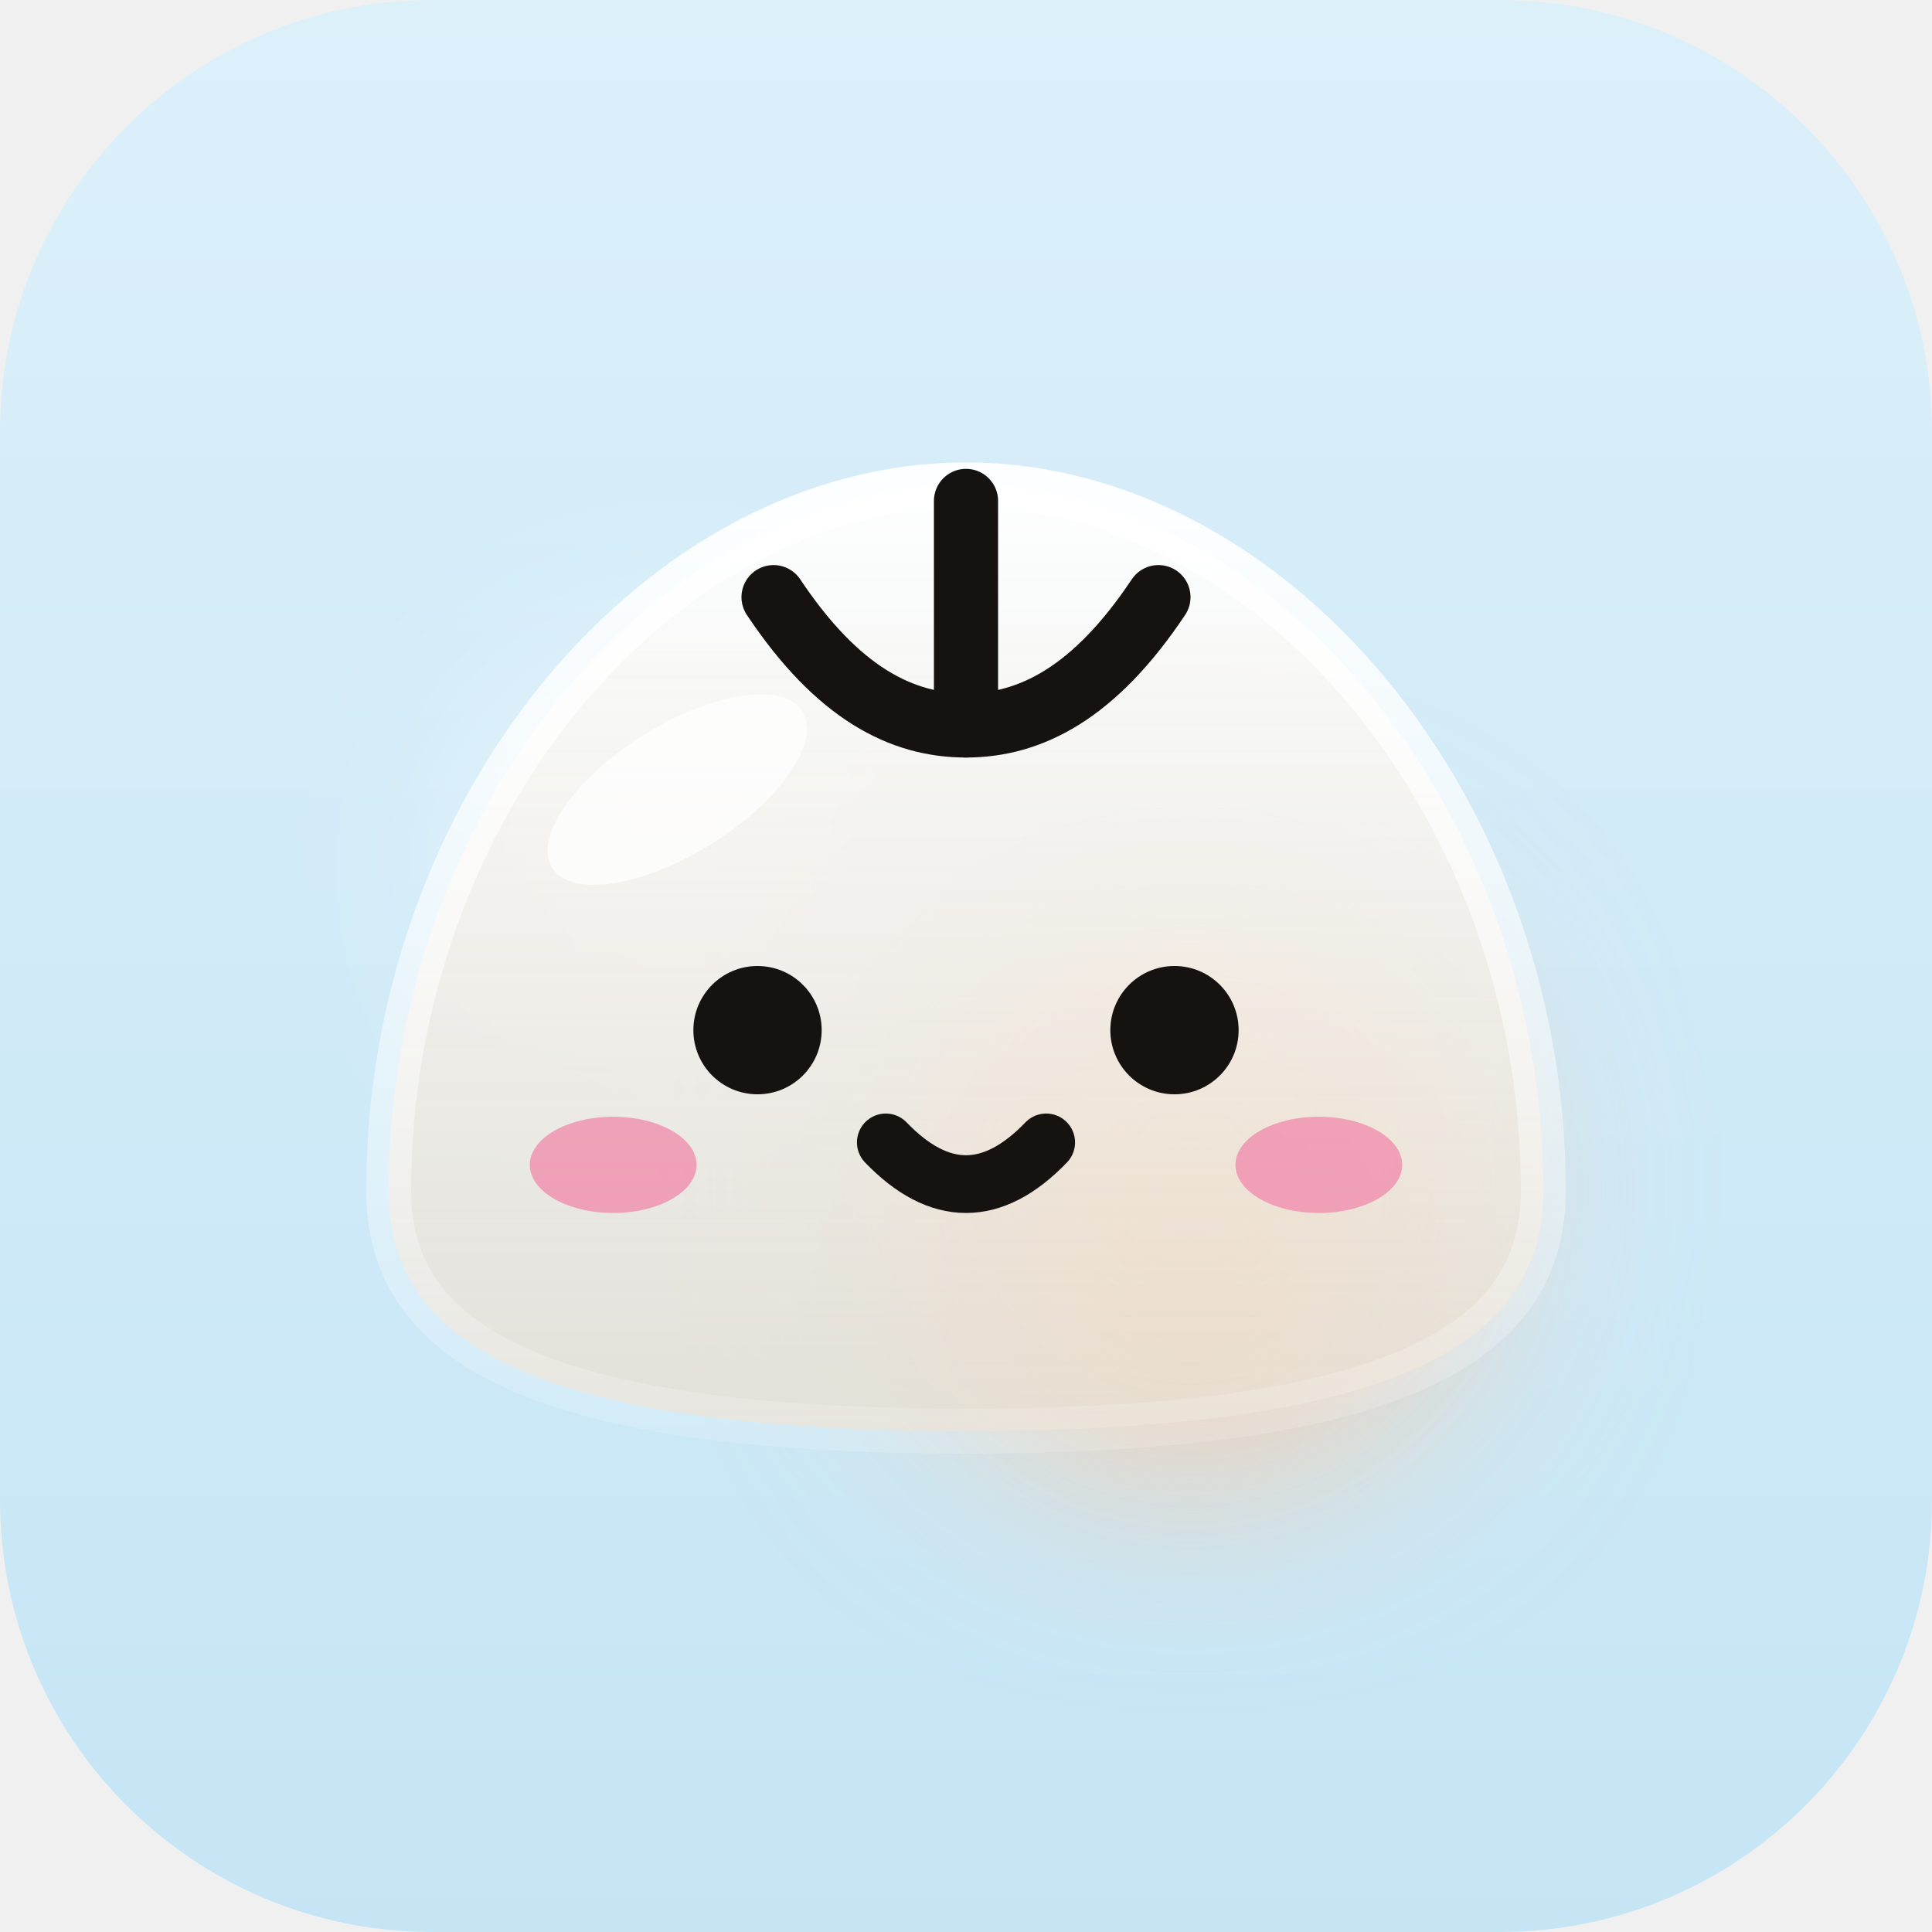
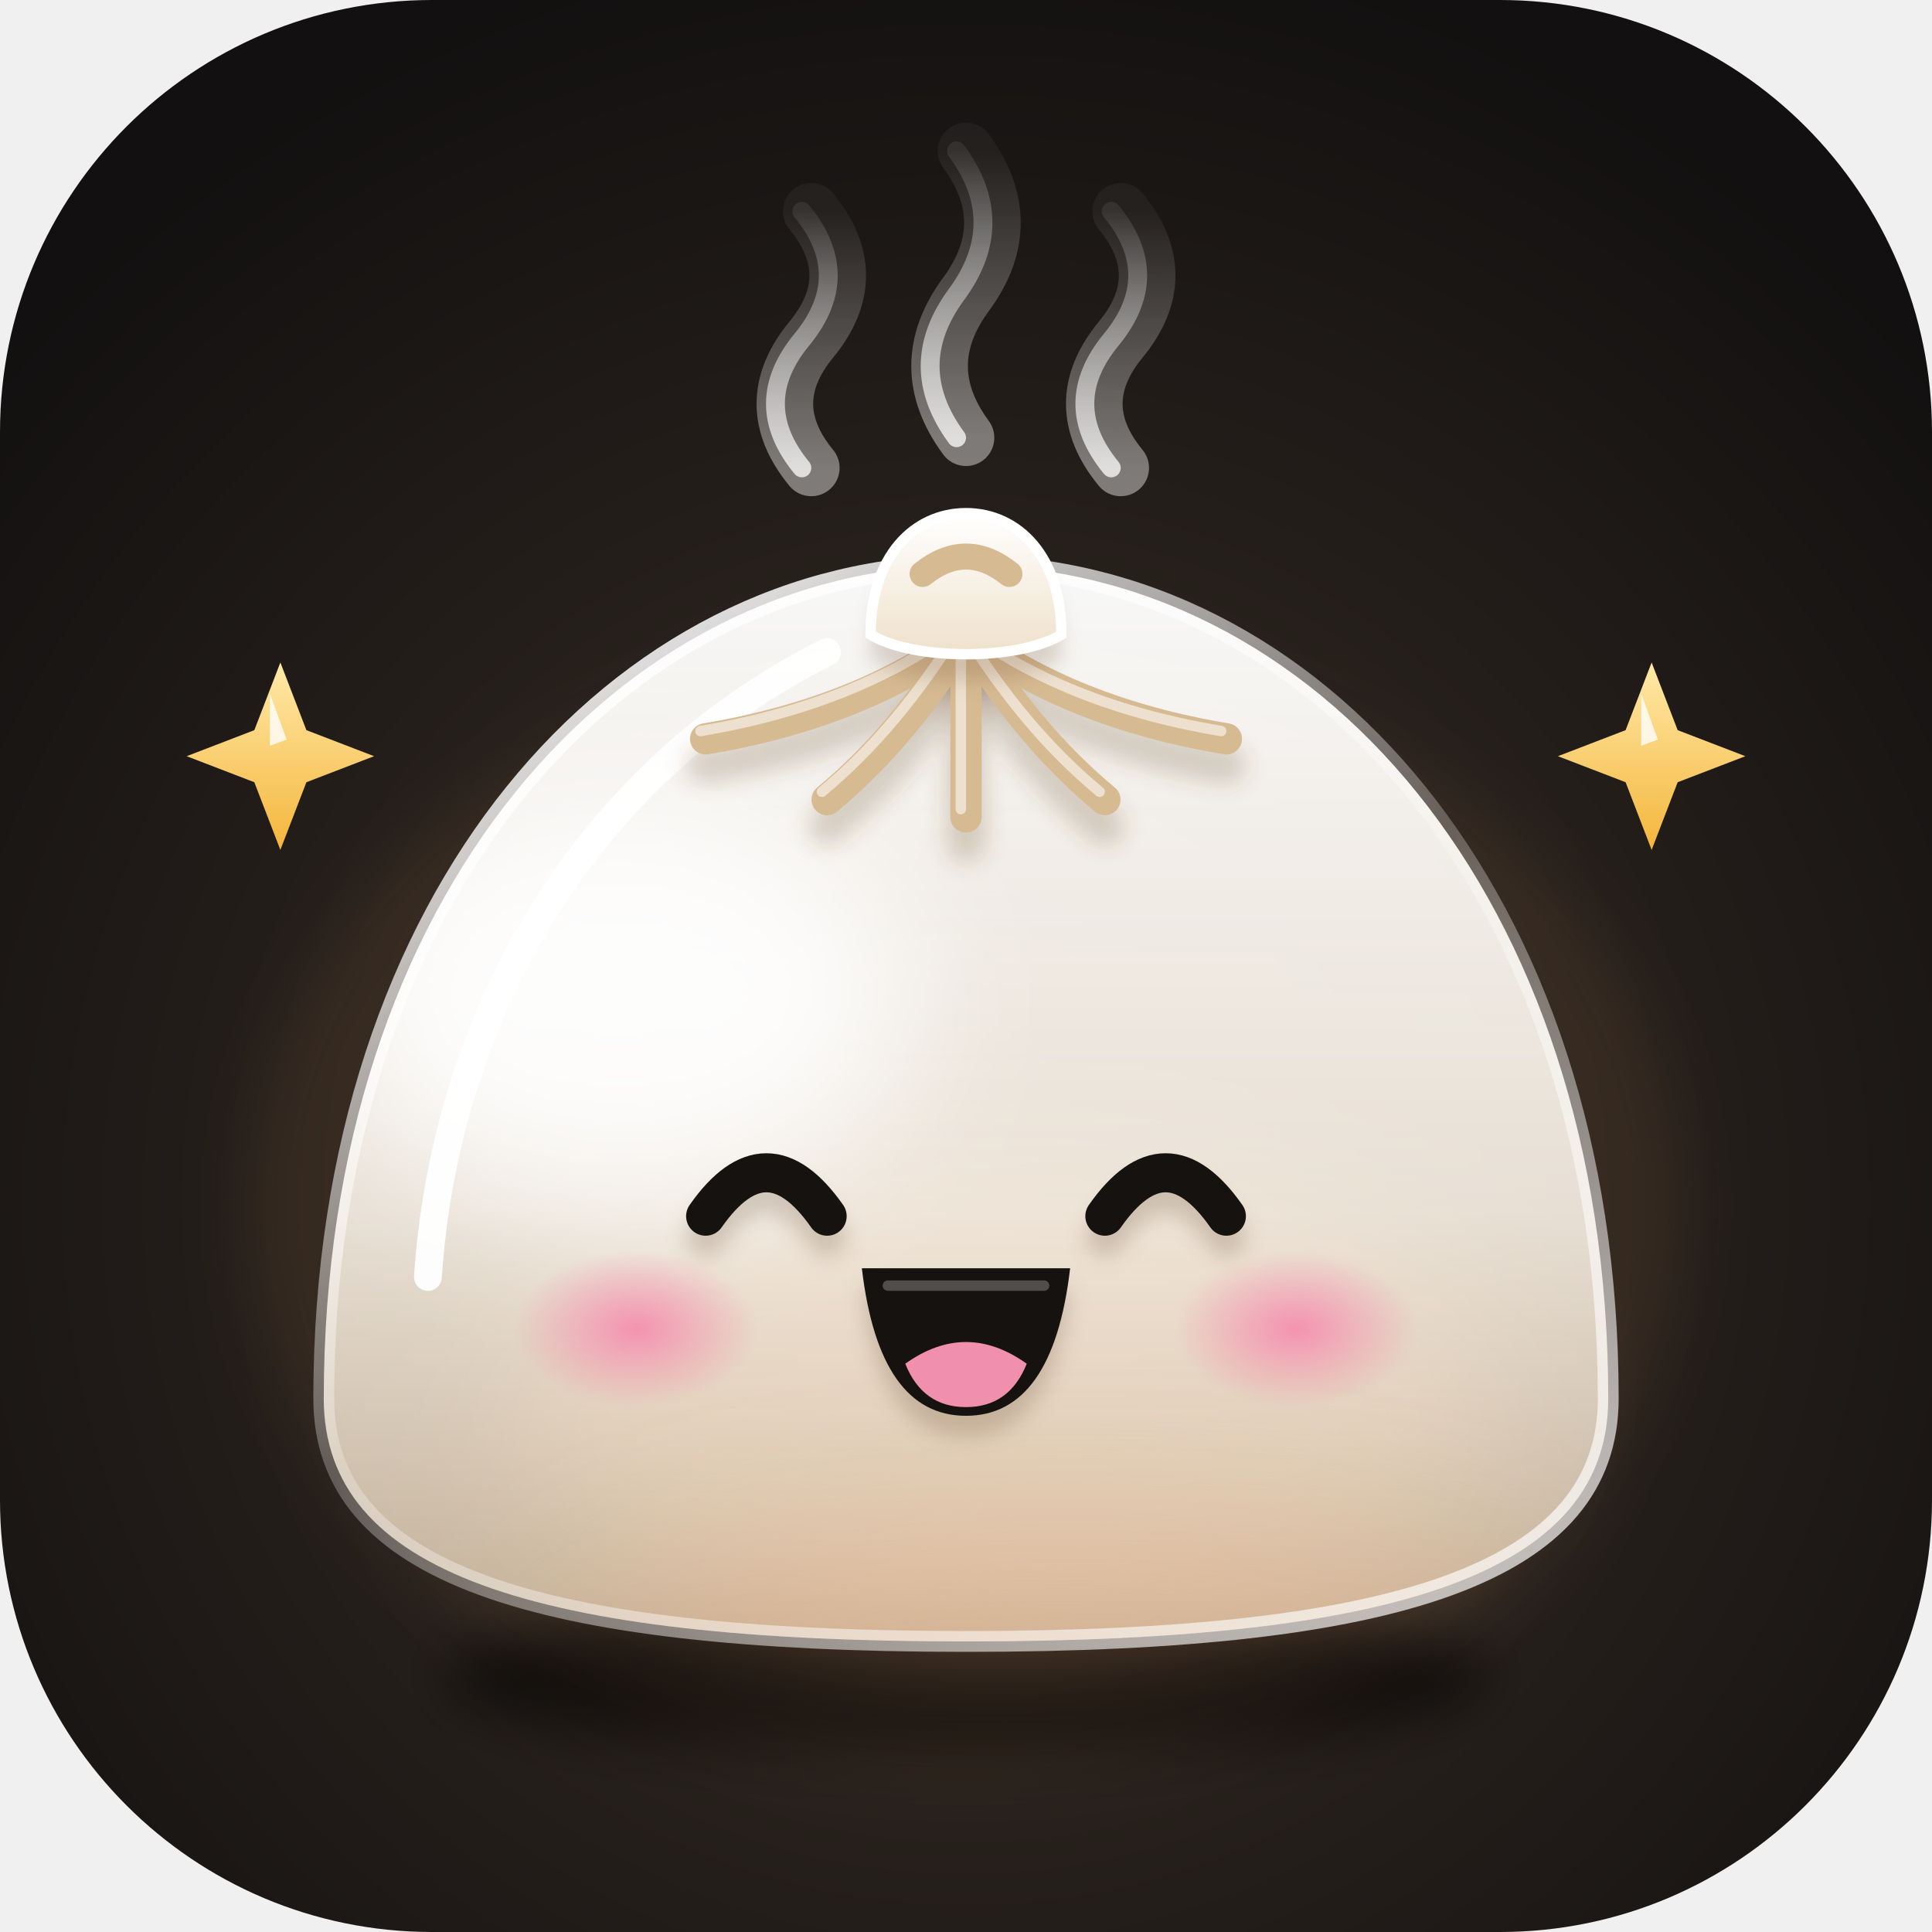
<svg xmlns="http://www.w3.org/2000/svg" width="1024" height="1024" viewBox="0 0 1024 1024">
  <defs>
-     <linearGradient id="bg" x1="0" y1="0" x2="0" y2="1">
-       <stop offset="0" stop-color="#dcf0fa" />
-       <stop offset="1" stop-color="#c5e5f5" />
+     <radialGradient id="bg" cx="0.5" cy="0.62" r="0.66">
+       <stop offset="0" stop-color="#3b3027" />
+       <stop offset="1" stop-color="#121010" />
+     </radialGradient>
+     <linearGradient id="glass" x1="0" y1="0" x2="0" y2="1">
+       <stop offset="0" stop-color="#fff" stop-opacity="0.97" />
+       <stop offset="0.6" stop-color="#fbf3e8" stop-opacity="0.9" />
+       <stop offset="1" stop-color="#ead6ba" stop-opacity="0.78" />
    </linearGradient>
-     <linearGradient id="body" x1="0" y1="0" x2="0" y2="1">
-       <stop offset="0" stop-color="#ffffff" stop-opacity="0.95" />
-       <stop offset="1" stop-color="#e8dfd2" stop-opacity="0.8" />
+     <linearGradient id="rim" x1="0.15" y1="0" x2="0.85" y2="1">
+       <stop offset="0" stop-color="#fff" />
+       <stop offset="0.5" stop-color="#fff" stop-opacity="0.25" />
+       <stop offset="1" stop-color="#fff" stop-opacity="0.7" />
    </linearGradient>
-     <linearGradient id="rim" x1="0" y1="0" x2="0" y2="1">
-       <stop offset="0" stop-color="#fff" stop-opacity="0.95" />
-       <stop offset="1" stop-color="#fff" stop-opacity="0.15" />
+     <linearGradient id="knot" x1="0" y1="0" x2="0" y2="1">
+       <stop offset="0" stop-color="#fff" />
+       <stop offset="1" stop-color="#efe1cb" />
    </linearGradient>
-     <filter id="glow" x="-50%" y="-50%" width="200%" height="200%">
-       <feGaussianBlur stdDeviation="3.2" />
+     <radialGradient id="blush" cx="0.5" cy="0.5" r="0.5">
+       <stop offset="0" stop-color="#f58fae" stop-opacity="0.95" />
+       <stop offset="1" stop-color="#f58fae" stop-opacity="0" />
+     </radialGradient>
+     <linearGradient id="star" x1="0" y1="0" x2="0" y2="1">
+       <stop offset="0" stop-color="#ffe9a8" />
+       <stop offset="1" stop-color="#f4b63c" />
+     </linearGradient>
+     <linearGradient id="steam" x1="0" y1="1" x2="0" y2="0">
+       <stop offset="0" stop-color="#fff" stop-opacity="0.75" />
+       <stop offset="1" stop-color="#fff" stop-opacity="0.08" />
+     </linearGradient>
+     <clipPath id="bodyClip">
+       <path d="M26 142C26 84 60 46 100 46C140 46 174 84 174 142C174 162 150 170 100 170C50 170 26 162 26 142Z" />
+     </clipPath>
+     <filter id="b1" x="-50%" y="-50%" width="200%" height="200%">
+       <feGaussianBlur stdDeviation="1.2" />
    </filter>
+     <filter id="b3" x="-50%" y="-50%" width="200%" height="200%">
+       <feGaussianBlur stdDeviation="3" />
+     </filter>
+     <filter id="b8" x="-50%" y="-50%" width="200%" height="200%">
+       <feGaussianBlur stdDeviation="8" />
+     </filter>
+     <filter id="b14" x="-50%" y="-50%" width="200%" height="200%">
+       <feGaussianBlur stdDeviation="14" />
+     </filter>
+     <clipPath id="corner">
+       <rect width="1024" height="1024" rx="229" />
+     </clipPath>
  </defs>
-   <rect width="1024" height="1024" rx="229" fill="url(#bg)" />
-   <g transform="translate(138 121) scale(17)">
-     <circle cx="29" cy="30" r="9" fill="#f6c9a8" opacity="0.9" filter="url(#glow)" />
-     <circle cx="13" cy="20" r="6" fill="#ffffff" opacity="0.6" filter="url(#glow)" />
-     <path d="M4 30c0-12 8.5-22 18-22s18 10 18 22c0 4.5-4 7.5-18 7.5S4 34.5 4 30z" fill="url(#body)" stroke="url(#rim)" stroke-width="1.4" />
-     <ellipse cx="13" cy="17.5" rx="4.6" ry="2" fill="#fff" opacity="0.75" transform="rotate(-32 13 17.5)" />
-     <g fill="none" stroke="#15120f" stroke-width="2" stroke-linecap="round">
-       <path d="M16 11.5c2 3 4 4 6 4s4-1 6-4" />
-       <path d="M22 8.5v7" />
-       <path d="M19.5 28.5q2.5 2.6 5 0" stroke-width="1.8" />
+   <g clip-path="url(#corner)">
+     <rect width="1024" height="1024" fill="url(#bg)" />
+     <g transform="translate(512 512) scale(1) translate(-512 -512)">
+       <ellipse cx="512" cy="640" rx="380" ry="300" fill="#7a5638" opacity="0.18" filter="url(#b14)" />
+       <path d="M430 248Q402 214 430 180Q458 146 430 112" stroke="url(#steam)" stroke-width="30" stroke-linecap="round" fill="none" opacity="0.55" />
+       <path d="M430 248Q402 214 430 180Q458 146 430 112" stroke="url(#steam)" stroke-width="10" stroke-linecap="round" fill="none" transform="translate(-5 0)" />
+       <path d="M512 232Q484 194 512 156Q540 118 512 80" stroke="url(#steam)" stroke-width="30" stroke-linecap="round" fill="none" opacity="0.55" />
+       <path d="M512 232Q484 194 512 156Q540 118 512 80" stroke="url(#steam)" stroke-width="10" stroke-linecap="round" fill="none" transform="translate(-5 0)" />
+       <path d="M594 248Q566 214 594 180Q622 146 594 112" stroke="url(#steam)" stroke-width="30" stroke-linecap="round" fill="none" opacity="0.55" />
+       <path d="M594 248Q566 214 594 180Q622 146 594 112" stroke="url(#steam)" stroke-width="10" stroke-linecap="round" fill="none" transform="translate(-5 0)" />
+       <g transform="translate(52 88) scale(4.6)">
+         <ellipse cx="100" cy="174" rx="60" ry="9" fill="#000" opacity="0.55" filter="url(#b3)" />
+         <ellipse cx="104" cy="142" rx="58" ry="26" fill="#f5b183" opacity="0.45" filter="url(#b8)" />
+         <path d="M26 142C26 84 60 46 100 46C140 46 174 84 174 142C174 162 150 170 100 170C50 170 26 162 26 142Z" fill="url(#glass)" />
+         <g clip-path="url(#bodyClip)">
+           <ellipse cx="112" cy="176" rx="64" ry="20" fill="#f2b98e" opacity="0.35" filter="url(#b8)" />
+           <ellipse cx="60" cy="96" rx="34" ry="24" fill="#fff" opacity="0.9" filter="url(#b8)" />
+         </g>
+         <path d="M26 142C26 84 60 46 100 46C140 46 174 84 174 142C174 162 150 170 100 170C50 170 26 162 26 142Z" fill="none" stroke="url(#rim)" stroke-width="2.4" />
+         <path d="M38 128C40 98 56 70 84 56" stroke="#fff" stroke-width="3.2" stroke-linecap="round" fill="none" opacity="0.95" />
+         <g transform="translate(0 3)" stroke="#6b4a2a" stroke-opacity="0.22" stroke-width="4.5" stroke-linecap="round" fill="none" filter="url(#b1)">
+           <path d="M100 54C92 60 82 64 70 66" />
+           <path d="M100 54C95 62 90 68 84 73" />
+           <path d="M100 54V75" />
+           <path d="M100 54C105 62 110 68 116 73" />
+           <path d="M100 54C108 60 118 64 130 66" />
+         </g>
+         <g stroke="#d6ba92" stroke-width="3.6" stroke-linecap="round" fill="none">
+           <path d="M100 54C92 60 82 64 70 66" />
+           <path d="M100 54C95 62 90 68 84 73" />
+           <path d="M100 54V75" />
+           <path d="M100 54C105 62 110 68 116 73" />
+           <path d="M100 54C108 60 118 64 130 66" />
+         </g>
+         <g transform="translate(-0.6 -0.9)" stroke="#fff" stroke-opacity="0.55" stroke-width="1.2" stroke-linecap="round" fill="none">
+           <path d="M100 54C92 60 82 64 70 66" />
+           <path d="M100 54C95 62 90 68 84 73" />
+           <path d="M100 54V75" />
+           <path d="M100 54C105 62 110 68 116 73" />
+           <path d="M100 54C108 60 118 64 130 66" />
+         </g>
+         <path d="M89 54C89 45 94 40 100 40C106 40 111 45 111 54C106 57 94 57 89 54Z" transform="translate(0 3)" fill="#6b4a2a" opacity="0.22" filter="url(#b1)" />
+         <path d="M89 54C89 45 94 40 100 40C106 40 111 45 111 54C106 57 94 57 89 54Z" fill="url(#knot)" stroke="#fff" stroke-width="1.2" />
+         <path d="M95 47Q100 43 105 47" stroke="#d6ba92" stroke-width="3" stroke-linecap="round" fill="none" />
+         <g transform="translate(0 2.4)" opacity="0.22" filter="url(#b1)">
+           <path d="M70 121Q77 111 84 121" stroke="#5a3e22" stroke-width="4.5" stroke-linecap="round" fill="none" />
+           <path d="M116 121Q123 111 130 121" stroke="#5a3e22" stroke-width="4.5" stroke-linecap="round" fill="none" />
+           <path d="M88 127H112Q110 144 100 144Q90 144 88 127Z" fill="#5a3e22" />
+         </g>
+         <ellipse cx="62" cy="134" rx="14" ry="9" fill="url(#blush)" />
+         <ellipse cx="138" cy="134" rx="14" ry="9" fill="url(#blush)" />
+         <path d="M70 121Q77 111 84 121" stroke="#15120f" stroke-width="4.5" stroke-linecap="round" fill="none" />
+         <path d="M116 121Q123 111 130 121" stroke="#15120f" stroke-width="4.5" stroke-linecap="round" fill="none" />
+         <path d="M88 127H112Q110 144 100 144Q90 144 88 127Z" fill="#15120f" />
+         <path d="M93 138Q100 133 107 138Q105 143 100 143Q95 143 93 138Z" fill="#f08fae" />
+         <path d="M91 129H109" stroke="#fff" stroke-opacity="0.25" stroke-width="1.2" stroke-linecap="round" />
+         <g transform="translate(21 68) scale(1.2)">
+           <path d="M0 -9L2.5 -2.5L9 0L2.5 2.5L0 9L-2.5 2.5L-9 0L-2.5 -2.5Z" fill="url(#star)" />
+           <path d="M-1 -6L0.6 -1.6L-1 -1Z" fill="#fff" fill-opacity="0.8" />
+         </g>
+         <g transform="translate(179 68) scale(1.2)">
+           <path d="M0 -9L2.5 -2.5L9 0L2.5 2.5L0 9L-2.5 2.5L-9 0L-2.5 -2.5Z" fill="url(#star)" />
+           <path d="M-1 -6L0.6 -1.6L-1 -1Z" fill="#fff" fill-opacity="0.8" />
+         </g>
+       </g>
    </g>
-     <circle cx="15.5" cy="25" r="2" fill="#15120f" />
-     <circle cx="28.5" cy="25" r="2" fill="#15120f" />
-     <ellipse cx="11" cy="29.2" rx="2.6" ry="1.5" fill="#f08fae" opacity="0.8" />
-     <ellipse cx="33" cy="29.2" rx="2.6" ry="1.5" fill="#f08fae" opacity="0.8" />
  </g>
</svg>
